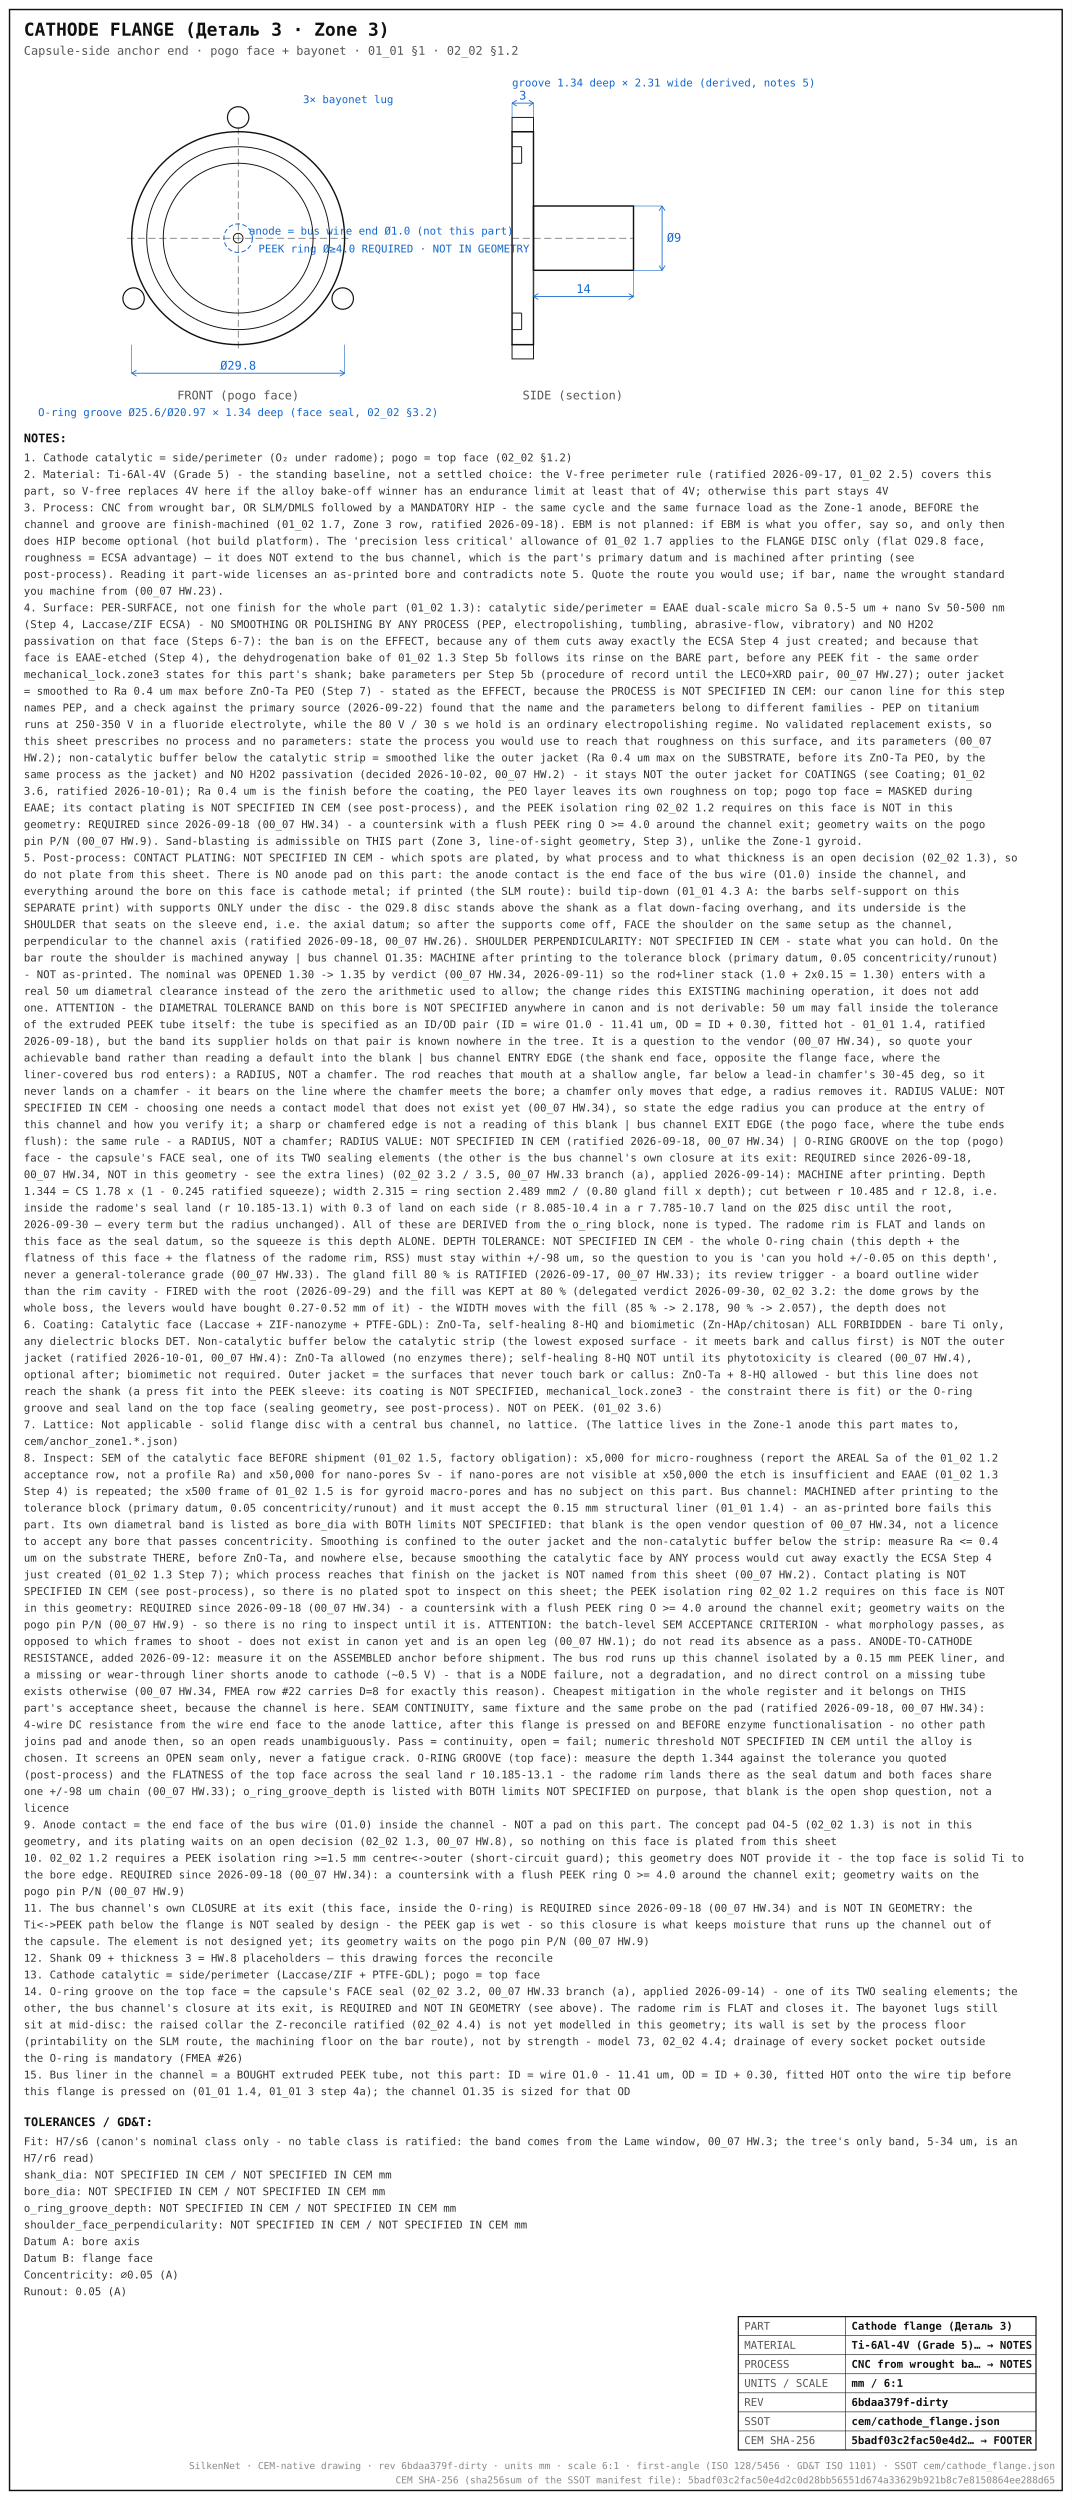
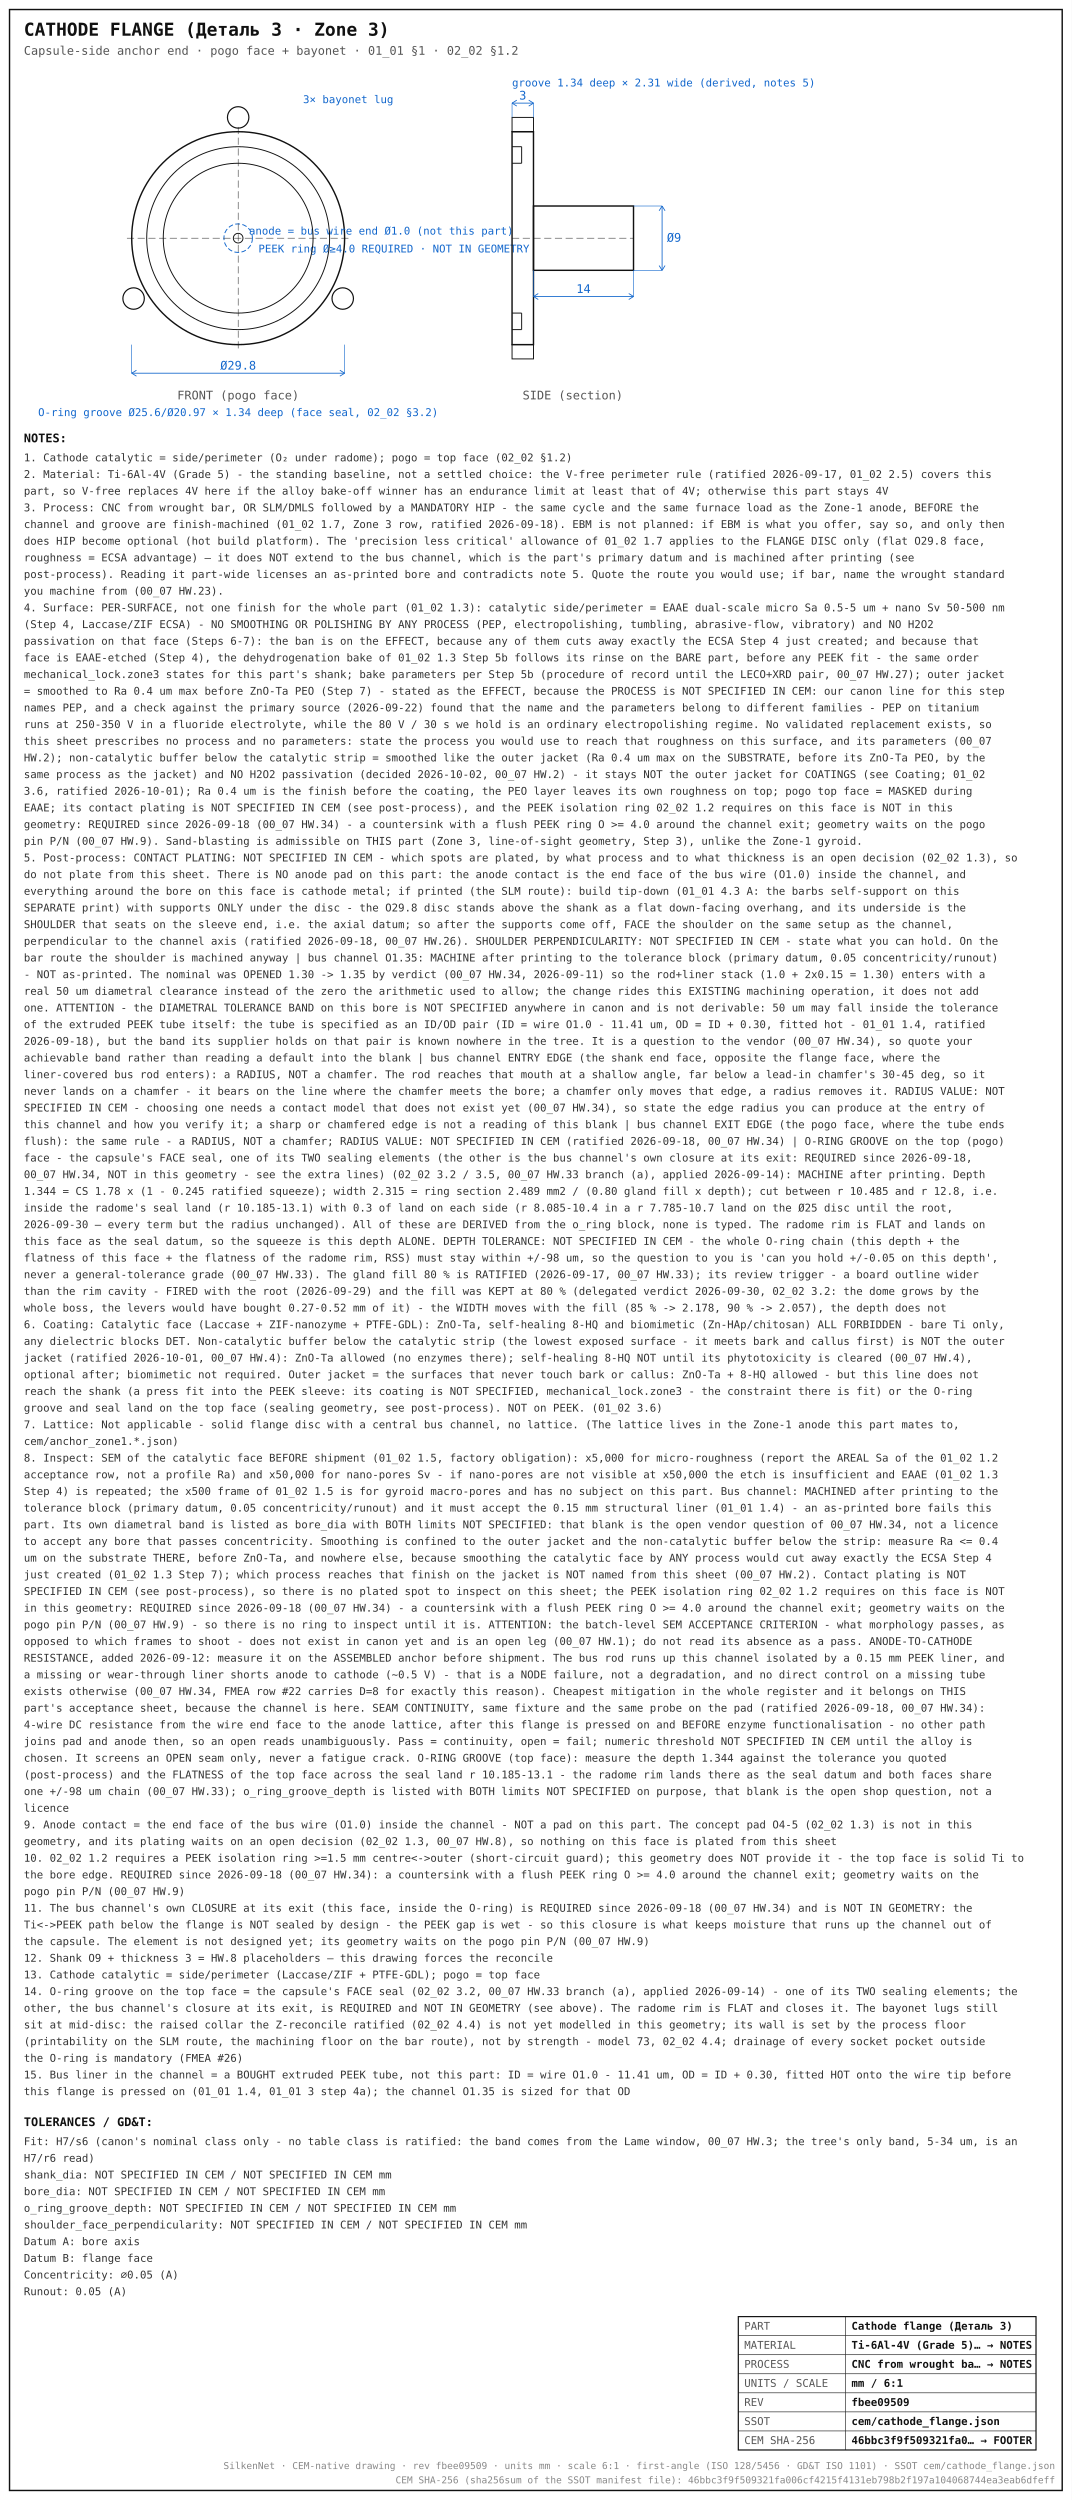
<svg xmlns="http://www.w3.org/2000/svg" width="900" height="2099.4" viewBox="0 0 900 2099.4">
  <rect x="0" y="0" width="900" height="2099.4" fill="white" />
  <rect x="8" y="8" width="884" height="2083.4" fill="none" stroke="#111" stroke-width="1.2" />
  <text x="20" y="30" font-family="monospace" font-size="15" text-anchor="start" fill="#111" font-weight="bold">CATHODE FLANGE  (Деталь 3 · Zone 3)</text>
  <text x="20" y="46" font-family="monospace" font-size="10" text-anchor="start" fill="#555" font-weight="normal">Capsule-side anchor end · pogo face + bayonet · 01_01 §1 · 02_02 §1.2</text>
  <circle cx="200" cy="98.6" r="9" fill="none" stroke="#111" stroke-width="1" />
  <circle cx="287.81" cy="250.7" r="9" fill="none" stroke="#111" stroke-width="1" />
  <circle cx="112.19" cy="250.7" r="9" fill="none" stroke="#111" stroke-width="1" />
  <circle cx="200" cy="200" r="89.4" fill="none" stroke="#111" stroke-width="1.2" />
  <circle cx="200" cy="200" r="12" fill="none" stroke="#1166cc" stroke-width="0.8" stroke-dasharray="4 2" />
  <circle cx="200" cy="200" r="4.05" fill="none" stroke="#111" stroke-width="0.8" />
  <line x1="106.6" y1="200" x2="293.4" y2="200" stroke="#111" stroke-width="0.4" stroke-dasharray="6 3" />
  <line x1="200" y1="106.6" x2="200" y2="293.4" stroke="#111" stroke-width="0.4" stroke-dasharray="6 3" />
  <text x="200" y="335.4" font-family="monospace" font-size="10" text-anchor="middle" fill="#555" font-weight="normal">FRONT (pogo face)</text>
  <line x1="110.6" y1="289.4" x2="110.6" y2="313.4" stroke="#1166cc" stroke-width="0.5" />
  <line x1="289.4" y1="289.4" x2="289.4" y2="313.4" stroke="#1166cc" stroke-width="0.5" />
  <line x1="110.6" y1="313.4" x2="289.4" y2="313.4" stroke="#1166cc" stroke-width="0.7" />
  <line x1="110.6" y1="313.4" x2="114.6" y2="310.9" stroke="#1166cc" stroke-width="0.7" />
  <line x1="110.6" y1="313.4" x2="114.6" y2="315.9" stroke="#1166cc" stroke-width="0.7" />
  <line x1="289.4" y1="313.4" x2="285.4" y2="310.9" stroke="#1166cc" stroke-width="0.7" />
  <line x1="289.4" y1="313.4" x2="285.4" y2="315.9" stroke="#1166cc" stroke-width="0.7" />
  <text x="200" y="310.4" font-family="monospace" font-size="10" text-anchor="middle" fill="#1166cc" font-weight="normal">Ø29.8</text>
  <text x="209.05" y="197" font-family="monospace" font-size="9" text-anchor="start" fill="#1166cc" font-weight="normal">anode = bus wire end Ø1.0 (not this part)</text>
  <text x="217" y="212" font-family="monospace" font-size="9" text-anchor="start" fill="#1166cc" font-weight="normal">PEEK ring Ø≥4.0 REQUIRED · NOT IN GEOMETRY</text>
  <text x="292.4" y="86.6" font-family="monospace" font-size="9" text-anchor="middle" fill="#1166cc" font-weight="normal">3× bayonet lug</text>
  <circle cx="200" cy="200" r="76.8" fill="none" stroke="#111" stroke-width="0.8" />
  <circle cx="200" cy="200" r="62.91" fill="none" stroke="#111" stroke-width="0.8" />
  <text x="200" y="349.4" font-family="monospace" font-size="9" text-anchor="middle" fill="#1166cc" font-weight="normal">O-ring groove Ø25.6/Ø20.97 × 1.34 deep (face seal, 02_02 §3.2)</text>
  <rect x="430" y="110.6" width="18" height="178.8" fill="none" stroke="#111" stroke-width="1.2" />
  <rect x="448" y="173" width="84" height="54" fill="none" stroke="#111" stroke-width="1.2" />
  <rect x="430" y="98.6" width="18" height="12" fill="none" stroke="#111" stroke-width="0.8" />
  <rect x="430" y="289.4" width="18" height="12" fill="none" stroke="#111" stroke-width="0.8" />
  <line x1="430" y1="200" x2="532" y2="200" stroke="#111" stroke-width="0.4" stroke-dasharray="6 3" />
  <line x1="430" y1="123.2" x2="438.06" y2="123.2" stroke="#111" stroke-width="0.8" />
  <line x1="438.06" y1="123.2" x2="438.06" y2="137.09" stroke="#111" stroke-width="0.8" />
  <line x1="438.06" y1="137.09" x2="430" y2="137.09" stroke="#111" stroke-width="0.8" />
  <line x1="430" y1="276.8" x2="438.06" y2="276.8" stroke="#111" stroke-width="0.8" />
  <line x1="438.06" y1="276.8" x2="438.06" y2="262.91" stroke="#111" stroke-width="0.8" />
  <line x1="438.06" y1="262.91" x2="430" y2="262.91" stroke="#111" stroke-width="0.8" />
  <text x="430" y="72.6" font-family="monospace" font-size="9" text-anchor="start" fill="#1166cc" font-weight="normal">groove 1.34 deep × 2.31 wide (derived, notes 5)</text>
  <text x="481" y="335.4" font-family="monospace" font-size="10" text-anchor="middle" fill="#555" font-weight="normal">SIDE (section)</text>
  <line x1="430" y1="98.6" x2="430" y2="86.6" stroke="#1166cc" stroke-width="0.5" />
  <line x1="448" y1="98.6" x2="448" y2="86.6" stroke="#1166cc" stroke-width="0.5" />
  <line x1="430" y1="86.6" x2="448" y2="86.6" stroke="#1166cc" stroke-width="0.7" />
  <line x1="430" y1="86.6" x2="434" y2="84.1" stroke="#1166cc" stroke-width="0.7" />
  <line x1="430" y1="86.6" x2="434" y2="89.1" stroke="#1166cc" stroke-width="0.7" />
  <line x1="448" y1="86.6" x2="444" y2="84.1" stroke="#1166cc" stroke-width="0.7" />
  <line x1="448" y1="86.6" x2="444" y2="89.1" stroke="#1166cc" stroke-width="0.7" />
  <text x="439" y="83.6" font-family="monospace" font-size="10" text-anchor="middle" fill="#1166cc" font-weight="normal">3</text>
  <line x1="448" y1="227" x2="448" y2="249" stroke="#1166cc" stroke-width="0.5" />
  <line x1="532" y1="227" x2="532" y2="249" stroke="#1166cc" stroke-width="0.5" />
  <line x1="448" y1="249" x2="532" y2="249" stroke="#1166cc" stroke-width="0.7" />
  <line x1="448" y1="249" x2="452" y2="246.5" stroke="#1166cc" stroke-width="0.7" />
  <line x1="448" y1="249" x2="452" y2="251.5" stroke="#1166cc" stroke-width="0.7" />
  <line x1="532" y1="249" x2="528" y2="246.5" stroke="#1166cc" stroke-width="0.7" />
  <line x1="532" y1="249" x2="528" y2="251.5" stroke="#1166cc" stroke-width="0.7" />
  <text x="490" y="246" font-family="monospace" font-size="10" text-anchor="middle" fill="#1166cc" font-weight="normal">14</text>
  <line x1="532" y1="173" x2="556" y2="173" stroke="#1166cc" stroke-width="0.5" />
  <line x1="532" y1="227" x2="556" y2="227" stroke="#1166cc" stroke-width="0.5" />
  <line x1="556" y1="173" x2="556" y2="227" stroke="#1166cc" stroke-width="0.7" />
  <line x1="556" y1="173" x2="553.5" y2="177" stroke="#1166cc" stroke-width="0.7" />
  <line x1="556" y1="173" x2="558.5" y2="177" stroke="#1166cc" stroke-width="0.7" />
  <line x1="556" y1="227" x2="553.5" y2="223" stroke="#1166cc" stroke-width="0.7" />
  <line x1="556" y1="227" x2="558.5" y2="223" stroke="#1166cc" stroke-width="0.7" />
  <text x="560" y="203" font-family="monospace" font-size="10" text-anchor="start" fill="#1166cc" font-weight="normal">Ø9</text>
  <text x="20" y="371.4" font-family="monospace" font-size="10" text-anchor="start" fill="#111" font-weight="bold">NOTES:</text>
  <text x="20" y="387.4" font-family="monospace" font-size="9" text-anchor="start" fill="#333" font-weight="normal">1. Cathode catalytic = side/perimeter (O₂ under radome); pogo = top face (02_02 §1.2)</text>
  <text x="20" y="401.4" font-family="monospace" font-size="9" text-anchor="start" fill="#333" font-weight="normal">2. Material: Ti-6Al-4V (Grade 5) - the standing baseline, not a settled choice: the V-free perimeter rule (ratified 2026-09-17, 01_02 2.5) covers this</text>
  <text x="20" y="415.4" font-family="monospace" font-size="9" text-anchor="start" fill="#333" font-weight="normal">   part, so V-free replaces 4V here if the alloy bake-off winner has an endurance limit at least that of 4V; otherwise this part stays 4V</text>
  <text x="20" y="429.4" font-family="monospace" font-size="9" text-anchor="start" fill="#333" font-weight="normal">3. Process: CNC from wrought bar, OR SLM/DMLS followed by a MANDATORY HIP - the same cycle and the same furnace load as the Zone-1 anode, BEFORE the</text>
  <text x="20" y="443.4" font-family="monospace" font-size="9" text-anchor="start" fill="#333" font-weight="normal">   channel and groove are finish-machined (01_02 1.7, Zone 3 row, ratified 2026-09-18). EBM is not planned: if EBM is what you offer, say so, and only then</text>
  <text x="20" y="457.4" font-family="monospace" font-size="9" text-anchor="start" fill="#333" font-weight="normal">   does HIP become optional (hot build platform). The 'precision less critical' allowance of 01_02 1.7 applies to the FLANGE DISC only (flat O29.8 face,</text>
  <text x="20" y="471.4" font-family="monospace" font-size="9" text-anchor="start" fill="#333" font-weight="normal">   roughness = ECSA advantage) — it does NOT extend to the bus channel, which is the part's primary datum and is machined after printing (see</text>
  <text x="20" y="485.4" font-family="monospace" font-size="9" text-anchor="start" fill="#333" font-weight="normal">   post-process). Reading it part-wide licenses an as-printed bore and contradicts note 5. Quote the route you would use; if bar, name the wrought standard</text>
  <text x="20" y="499.4" font-family="monospace" font-size="9" text-anchor="start" fill="#333" font-weight="normal">   you machine from (00_07 HW.23).</text>
  <text x="20" y="513.4" font-family="monospace" font-size="9" text-anchor="start" fill="#333" font-weight="normal">4. Surface: PER-SURFACE, not one finish for the whole part (01_02 1.3): catalytic side/perimeter = EAAE dual-scale micro Sa 0.5-5 um + nano Sv 50-500 nm</text>
  <text x="20" y="527.4" font-family="monospace" font-size="9" text-anchor="start" fill="#333" font-weight="normal">   (Step 4, Laccase/ZIF ECSA) - NO SMOOTHING OR POLISHING BY ANY PROCESS (PEP, electropolishing, tumbling, abrasive-flow, vibratory) and NO H2O2</text>
  <text x="20" y="541.4" font-family="monospace" font-size="9" text-anchor="start" fill="#333" font-weight="normal">   passivation on that face (Steps 6-7): the ban is on the EFFECT, because any of them cuts away exactly the ECSA Step 4 just created; and because that</text>
  <text x="20" y="555.4" font-family="monospace" font-size="9" text-anchor="start" fill="#333" font-weight="normal">   face is EAAE-etched (Step 4), the dehydrogenation bake of 01_02 1.3 Step 5b follows its rinse on the BARE part, before any PEEK fit - the same order</text>
  <text x="20" y="569.4" font-family="monospace" font-size="9" text-anchor="start" fill="#333" font-weight="normal">   mechanical_lock.zone3 states for this part's shank; bake parameters per Step 5b (procedure of record until the LECO+XRD pair, 00_07 HW.27); outer jacket</text>
  <text x="20" y="583.4" font-family="monospace" font-size="9" text-anchor="start" fill="#333" font-weight="normal">   = smoothed to Ra 0.4 um max before ZnO-Ta PEO (Step 7) - stated as the EFFECT, because the PROCESS is NOT SPECIFIED IN CEM: our canon line for this step</text>
  <text x="20" y="597.4" font-family="monospace" font-size="9" text-anchor="start" fill="#333" font-weight="normal">   names PEP, and a check against the primary source (2026-09-22) found that the name and the parameters belong to different families - PEP on titanium</text>
  <text x="20" y="611.4" font-family="monospace" font-size="9" text-anchor="start" fill="#333" font-weight="normal">   runs at 250-350 V in a fluoride electrolyte, while the 80 V / 30 s we hold is an ordinary electropolishing regime. No validated replacement exists, so</text>
  <text x="20" y="625.4" font-family="monospace" font-size="9" text-anchor="start" fill="#333" font-weight="normal">   this sheet prescribes no process and no parameters: state the process you would use to reach that roughness on this surface, and its parameters (00_07</text>
  <text x="20" y="639.4" font-family="monospace" font-size="9" text-anchor="start" fill="#333" font-weight="normal">   HW.2); non-catalytic buffer below the catalytic strip = smoothed like the outer jacket (Ra 0.4 um max on the SUBSTRATE, before its ZnO-Ta PEO, by the</text>
  <text x="20" y="653.4" font-family="monospace" font-size="9" text-anchor="start" fill="#333" font-weight="normal">   same process as the jacket) and NO H2O2 passivation (decided 2026-10-02, 00_07 HW.2) - it stays NOT the outer jacket for COATINGS (see Coating; 01_02</text>
  <text x="20" y="667.4" font-family="monospace" font-size="9" text-anchor="start" fill="#333" font-weight="normal">   3.6, ratified 2026-10-01); Ra 0.4 um is the finish before the coating, the PEO layer leaves its own roughness on top; pogo top face = MASKED during</text>
  <text x="20" y="681.4" font-family="monospace" font-size="9" text-anchor="start" fill="#333" font-weight="normal">   EAAE; its contact plating is NOT SPECIFIED IN CEM (see post-process), and the PEEK isolation ring 02_02 1.2 requires on this face is NOT in this</text>
  <text x="20" y="695.4" font-family="monospace" font-size="9" text-anchor="start" fill="#333" font-weight="normal">   geometry: REQUIRED since 2026-09-18 (00_07 HW.34) - a countersink with a flush PEEK ring O &gt;= 4.0 around the channel exit; geometry waits on the pogo</text>
  <text x="20" y="709.4" font-family="monospace" font-size="9" text-anchor="start" fill="#333" font-weight="normal">   pin P/N (00_07 HW.9). Sand-blasting is admissible on THIS part (Zone 3, line-of-sight geometry, Step 3), unlike the Zone-1 gyroid.</text>
  <text x="20" y="723.4" font-family="monospace" font-size="9" text-anchor="start" fill="#333" font-weight="normal">5. Post-process: CONTACT PLATING: NOT SPECIFIED IN CEM - which spots are plated, by what process and to what thickness is an open decision (02_02 1.3), so</text>
  <text x="20" y="737.4" font-family="monospace" font-size="9" text-anchor="start" fill="#333" font-weight="normal">   do not plate from this sheet. There is NO anode pad on this part: the anode contact is the end face of the bus wire (O1.0) inside the channel, and</text>
  <text x="20" y="751.4" font-family="monospace" font-size="9" text-anchor="start" fill="#333" font-weight="normal">   everything around the bore on this face is cathode metal; if printed (the SLM route): build tip-down (01_01 4.3 A: the barbs self-support on this</text>
  <text x="20" y="765.4" font-family="monospace" font-size="9" text-anchor="start" fill="#333" font-weight="normal">   SEPARATE print) with supports ONLY under the disc - the O29.8 disc stands above the shank as a flat down-facing overhang, and its underside is the</text>
  <text x="20" y="779.4" font-family="monospace" font-size="9" text-anchor="start" fill="#333" font-weight="normal">   SHOULDER that seats on the sleeve end, i.e. the axial datum; so after the supports come off, FACE the shoulder on the same setup as the channel,</text>
  <text x="20" y="793.4" font-family="monospace" font-size="9" text-anchor="start" fill="#333" font-weight="normal">   perpendicular to the channel axis (ratified 2026-09-18, 00_07 HW.26). SHOULDER PERPENDICULARITY: NOT SPECIFIED IN CEM - state what you can hold. On the</text>
  <text x="20" y="807.4" font-family="monospace" font-size="9" text-anchor="start" fill="#333" font-weight="normal">   bar route the shoulder is machined anyway | bus channel O1.35: MACHINE after printing to the tolerance block (primary datum, 0.05 concentricity/runout)</text>
  <text x="20" y="821.4" font-family="monospace" font-size="9" text-anchor="start" fill="#333" font-weight="normal">   - NOT as-printed. The nominal was OPENED 1.30 -&gt; 1.35 by verdict (00_07 HW.34, 2026-09-11) so the rod+liner stack (1.0 + 2x0.15 = 1.30) enters with a</text>
  <text x="20" y="835.4" font-family="monospace" font-size="9" text-anchor="start" fill="#333" font-weight="normal">   real 50 um diametral clearance instead of the zero the arithmetic used to allow; the change rides this EXISTING machining operation, it does not add</text>
  <text x="20" y="849.4" font-family="monospace" font-size="9" text-anchor="start" fill="#333" font-weight="normal">   one. ATTENTION - the DIAMETRAL TOLERANCE BAND on this bore is NOT SPECIFIED anywhere in canon and is not derivable: 50 um may fall inside the tolerance</text>
  <text x="20" y="863.4" font-family="monospace" font-size="9" text-anchor="start" fill="#333" font-weight="normal">   of the extruded PEEK tube itself: the tube is specified as an ID/OD pair (ID = wire O1.0 - 11.41 um, OD = ID + 0.30, fitted hot - 01_01 1.4, ratified</text>
  <text x="20" y="877.4" font-family="monospace" font-size="9" text-anchor="start" fill="#333" font-weight="normal">   2026-09-18), but the band its supplier holds on that pair is known nowhere in the tree. It is a question to the vendor (00_07 HW.34), so quote your</text>
  <text x="20" y="891.4" font-family="monospace" font-size="9" text-anchor="start" fill="#333" font-weight="normal">   achievable band rather than reading a default into the blank | bus channel ENTRY EDGE (the shank end face, opposite the flange face, where the</text>
  <text x="20" y="905.4" font-family="monospace" font-size="9" text-anchor="start" fill="#333" font-weight="normal">   liner-covered bus rod enters): a RADIUS, NOT a chamfer. The rod reaches that mouth at a shallow angle, far below a lead-in chamfer's 30-45 deg, so it</text>
  <text x="20" y="919.4" font-family="monospace" font-size="9" text-anchor="start" fill="#333" font-weight="normal">   never lands on a chamfer - it bears on the line where the chamfer meets the bore; a chamfer only moves that edge, a radius removes it. RADIUS VALUE: NOT</text>
  <text x="20" y="933.4" font-family="monospace" font-size="9" text-anchor="start" fill="#333" font-weight="normal">   SPECIFIED IN CEM - choosing one needs a contact model that does not exist yet (00_07 HW.34), so state the edge radius you can produce at the entry of</text>
  <text x="20" y="947.4" font-family="monospace" font-size="9" text-anchor="start" fill="#333" font-weight="normal">   this channel and how you verify it; a sharp or chamfered edge is not a reading of this blank | bus channel EXIT EDGE (the pogo face, where the tube ends</text>
  <text x="20" y="961.4" font-family="monospace" font-size="9" text-anchor="start" fill="#333" font-weight="normal">   flush): the same rule - a RADIUS, NOT a chamfer; RADIUS VALUE: NOT SPECIFIED IN CEM (ratified 2026-09-18, 00_07 HW.34) | O-RING GROOVE on the top (pogo)</text>
  <text x="20" y="975.4" font-family="monospace" font-size="9" text-anchor="start" fill="#333" font-weight="normal">   face - the capsule's FACE seal, one of its TWO sealing elements (the other is the bus channel's own closure at its exit: REQUIRED since 2026-09-18,</text>
  <text x="20" y="989.4" font-family="monospace" font-size="9" text-anchor="start" fill="#333" font-weight="normal">   00_07 HW.34, NOT in this geometry - see the extra lines) (02_02 3.2 / 3.5, 00_07 HW.33 branch (a), applied 2026-09-14): MACHINE after printing. Depth</text>
  <text x="20" y="1003.4" font-family="monospace" font-size="9" text-anchor="start" fill="#333" font-weight="normal">   1.344 = CS 1.78 x (1 - 0.245 ratified squeeze); width 2.315 = ring section 2.489 mm2 / (0.80 gland fill x depth); cut between r 10.485 and r 12.8, i.e.</text>
  <text x="20" y="1017.4" font-family="monospace" font-size="9" text-anchor="start" fill="#333" font-weight="normal">   inside the radome's seal land (r 10.185-13.1) with 0.3 of land on each side (r 8.085-10.4 in a r 7.785-10.7 land on the Ø25 disc until the root,</text>
  <text x="20" y="1031.4" font-family="monospace" font-size="9" text-anchor="start" fill="#333" font-weight="normal">   2026-09-30 — every term but the radius unchanged). All of these are DERIVED from the o_ring block, none is typed. The radome rim is FLAT and lands on</text>
  <text x="20" y="1045.4" font-family="monospace" font-size="9" text-anchor="start" fill="#333" font-weight="normal">   this face as the seal datum, so the squeeze is this depth ALONE. DEPTH TOLERANCE: NOT SPECIFIED IN CEM - the whole O-ring chain (this depth + the</text>
  <text x="20" y="1059.4" font-family="monospace" font-size="9" text-anchor="start" fill="#333" font-weight="normal">   flatness of this face + the flatness of the radome rim, RSS) must stay within +/-98 um, so the question to you is 'can you hold +/-0.05 on this depth',</text>
  <text x="20" y="1073.4" font-family="monospace" font-size="9" text-anchor="start" fill="#333" font-weight="normal">   never a general-tolerance grade (00_07 HW.33). The gland fill 80 % is RATIFIED (2026-09-17, 00_07 HW.33); its review trigger - a board outline wider</text>
  <text x="20" y="1087.4" font-family="monospace" font-size="9" text-anchor="start" fill="#333" font-weight="normal">   than the rim cavity - FIRED with the root (2026-09-29) and the fill was KEPT at 80 % (delegated verdict 2026-09-30, 02_02 3.2: the dome grows by the</text>
  <text x="20" y="1101.4" font-family="monospace" font-size="9" text-anchor="start" fill="#333" font-weight="normal">   whole boss, the levers would have bought 0.27-0.52 mm of it) - the WIDTH moves with the fill (85 % -&gt; 2.178, 90 % -&gt; 2.057), the depth does not</text>
  <text x="20" y="1115.4" font-family="monospace" font-size="9" text-anchor="start" fill="#333" font-weight="normal">6. Coating: Catalytic face (Laccase + ZIF-nanozyme + PTFE-GDL): ZnO-Ta, self-healing 8-HQ and biomimetic (Zn-HAp/chitosan) ALL FORBIDDEN - bare Ti only,</text>
  <text x="20" y="1129.4" font-family="monospace" font-size="9" text-anchor="start" fill="#333" font-weight="normal">   any dielectric blocks DET. Non-catalytic buffer below the catalytic strip (the lowest exposed surface - it meets bark and callus first) is NOT the outer</text>
  <text x="20" y="1143.4" font-family="monospace" font-size="9" text-anchor="start" fill="#333" font-weight="normal">   jacket (ratified 2026-10-01, 00_07 HW.4): ZnO-Ta allowed (no enzymes there); self-healing 8-HQ NOT until its phytotoxicity is cleared (00_07 HW.4),</text>
  <text x="20" y="1157.4" font-family="monospace" font-size="9" text-anchor="start" fill="#333" font-weight="normal">   optional after; biomimetic not required. Outer jacket = the surfaces that never touch bark or callus: ZnO-Ta + 8-HQ allowed - but this line does not</text>
  <text x="20" y="1171.4" font-family="monospace" font-size="9" text-anchor="start" fill="#333" font-weight="normal">   reach the shank (a press fit into the PEEK sleeve: its coating is NOT SPECIFIED, mechanical_lock.zone3 - the constraint there is fit) or the O-ring</text>
  <text x="20" y="1185.4" font-family="monospace" font-size="9" text-anchor="start" fill="#333" font-weight="normal">   groove and seal land on the top face (sealing geometry, see post-process). NOT on PEEK. (01_02 3.6)</text>
  <text x="20" y="1199.4" font-family="monospace" font-size="9" text-anchor="start" fill="#333" font-weight="normal">7. Lattice: Not applicable - solid flange disc with a central bus channel, no lattice. (The lattice lives in the Zone-1 anode this part mates to,</text>
  <text x="20" y="1213.4" font-family="monospace" font-size="9" text-anchor="start" fill="#333" font-weight="normal">   cem/anchor_zone1.*.json)</text>
  <text x="20" y="1227.4" font-family="monospace" font-size="9" text-anchor="start" fill="#333" font-weight="normal">8. Inspect: SEM of the catalytic face BEFORE shipment (01_02 1.5, factory obligation): x5,000 for micro-roughness (report the AREAL Sa of the 01_02 1.2</text>
  <text x="20" y="1241.4" font-family="monospace" font-size="9" text-anchor="start" fill="#333" font-weight="normal">   acceptance row, not a profile Ra) and x50,000 for nano-pores Sv - if nano-pores are not visible at x50,000 the etch is insufficient and EAAE (01_02 1.3</text>
  <text x="20" y="1255.4" font-family="monospace" font-size="9" text-anchor="start" fill="#333" font-weight="normal">   Step 4) is repeated; the x500 frame of 01_02 1.5 is for gyroid macro-pores and has no subject on this part. Bus channel: MACHINED after printing to the</text>
  <text x="20" y="1269.4" font-family="monospace" font-size="9" text-anchor="start" fill="#333" font-weight="normal">   tolerance block (primary datum, 0.05 concentricity/runout) and it must accept the 0.15 mm structural liner (01_01 1.4) - an as-printed bore fails this</text>
  <text x="20" y="1283.4" font-family="monospace" font-size="9" text-anchor="start" fill="#333" font-weight="normal">   part. Its own diametral band is listed as bore_dia with BOTH limits NOT SPECIFIED: that blank is the open vendor question of 00_07 HW.34, not a licence</text>
  <text x="20" y="1297.4" font-family="monospace" font-size="9" text-anchor="start" fill="#333" font-weight="normal">   to accept any bore that passes concentricity. Smoothing is confined to the outer jacket and the non-catalytic buffer below the strip: measure Ra &lt;= 0.4</text>
  <text x="20" y="1311.4" font-family="monospace" font-size="9" text-anchor="start" fill="#333" font-weight="normal">   um on the substrate THERE, before ZnO-Ta, and nowhere else, because smoothing the catalytic face by ANY process would cut away exactly the ECSA Step 4</text>
  <text x="20" y="1325.4" font-family="monospace" font-size="9" text-anchor="start" fill="#333" font-weight="normal">   just created (01_02 1.3 Step 7); which process reaches that finish on the jacket is NOT named from this sheet (00_07 HW.2). Contact plating is NOT</text>
  <text x="20" y="1339.4" font-family="monospace" font-size="9" text-anchor="start" fill="#333" font-weight="normal">   SPECIFIED IN CEM (see post-process), so there is no plated spot to inspect on this sheet; the PEEK isolation ring 02_02 1.2 requires on this face is NOT</text>
  <text x="20" y="1353.4" font-family="monospace" font-size="9" text-anchor="start" fill="#333" font-weight="normal">   in this geometry: REQUIRED since 2026-09-18 (00_07 HW.34) - a countersink with a flush PEEK ring O &gt;= 4.0 around the channel exit; geometry waits on the</text>
  <text x="20" y="1367.4" font-family="monospace" font-size="9" text-anchor="start" fill="#333" font-weight="normal">   pogo pin P/N (00_07 HW.9) - so there is no ring to inspect until it is. ATTENTION: the batch-level SEM ACCEPTANCE CRITERION - what morphology passes, as</text>
  <text x="20" y="1381.4" font-family="monospace" font-size="9" text-anchor="start" fill="#333" font-weight="normal">   opposed to which frames to shoot - does not exist in canon yet and is an open leg (00_07 HW.1); do not read its absence as a pass. ANODE-TO-CATHODE</text>
  <text x="20" y="1395.4" font-family="monospace" font-size="9" text-anchor="start" fill="#333" font-weight="normal">   RESISTANCE, added 2026-09-12: measure it on the ASSEMBLED anchor before shipment. The bus rod runs up this channel isolated by a 0.15 mm PEEK liner, and</text>
  <text x="20" y="1409.4" font-family="monospace" font-size="9" text-anchor="start" fill="#333" font-weight="normal">   a missing or wear-through liner shorts anode to cathode (~0.5 V) - that is a NODE failure, not a degradation, and no direct control on a missing tube</text>
  <text x="20" y="1423.4" font-family="monospace" font-size="9" text-anchor="start" fill="#333" font-weight="normal">   exists otherwise (00_07 HW.34, FMEA row #22 carries D=8 for exactly this reason). Cheapest mitigation in the whole register and it belongs on THIS</text>
  <text x="20" y="1437.4" font-family="monospace" font-size="9" text-anchor="start" fill="#333" font-weight="normal">   part's acceptance sheet, because the channel is here. SEAM CONTINUITY, same fixture and the same probe on the pad (ratified 2026-09-18, 00_07 HW.34):</text>
  <text x="20" y="1451.4" font-family="monospace" font-size="9" text-anchor="start" fill="#333" font-weight="normal">   4-wire DC resistance from the wire end face to the anode lattice, after this flange is pressed on and BEFORE enzyme functionalisation - no other path</text>
  <text x="20" y="1465.4" font-family="monospace" font-size="9" text-anchor="start" fill="#333" font-weight="normal">   joins pad and anode then, so an open reads unambiguously. Pass = continuity, open = fail; numeric threshold NOT SPECIFIED IN CEM until the alloy is</text>
  <text x="20" y="1479.4" font-family="monospace" font-size="9" text-anchor="start" fill="#333" font-weight="normal">   chosen. It screens an OPEN seam only, never a fatigue crack. O-RING GROOVE (top face): measure the depth 1.344 against the tolerance you quoted</text>
  <text x="20" y="1493.4" font-family="monospace" font-size="9" text-anchor="start" fill="#333" font-weight="normal">   (post-process) and the FLATNESS of the top face across the seal land r 10.185-13.1 - the radome rim lands there as the seal datum and both faces share</text>
  <text x="20" y="1507.4" font-family="monospace" font-size="9" text-anchor="start" fill="#333" font-weight="normal">   one +/-98 um chain (00_07 HW.33); o_ring_groove_depth is listed with BOTH limits NOT SPECIFIED on purpose, that blank is the open shop question, not a</text>
  <text x="20" y="1521.4" font-family="monospace" font-size="9" text-anchor="start" fill="#333" font-weight="normal">   licence</text>
  <text x="20" y="1535.4" font-family="monospace" font-size="9" text-anchor="start" fill="#333" font-weight="normal">9. Anode contact = the end face of the bus wire (O1.0) inside the channel - NOT a pad on this part. The concept pad O4-5 (02_02 1.3) is not in this</text>
  <text x="20" y="1549.4" font-family="monospace" font-size="9" text-anchor="start" fill="#333" font-weight="normal">   geometry, and its plating waits on an open decision (02_02 1.3, 00_07 HW.8), so nothing on this face is plated from this sheet</text>
  <text x="20" y="1563.4" font-family="monospace" font-size="9" text-anchor="start" fill="#333" font-weight="normal">10. 02_02 1.2 requires a PEEK isolation ring &gt;=1.5 mm centre&lt;-&gt;outer (short-circuit guard); this geometry does NOT provide it - the top face is solid Ti to</text>
  <text x="20" y="1577.4" font-family="monospace" font-size="9" text-anchor="start" fill="#333" font-weight="normal">   the bore edge. REQUIRED since 2026-09-18 (00_07 HW.34): a countersink with a flush PEEK ring O &gt;= 4.0 around the channel exit; geometry waits on the</text>
  <text x="20" y="1591.4" font-family="monospace" font-size="9" text-anchor="start" fill="#333" font-weight="normal">   pogo pin P/N (00_07 HW.9)</text>
  <text x="20" y="1605.4" font-family="monospace" font-size="9" text-anchor="start" fill="#333" font-weight="normal">11. The bus channel's own CLOSURE at its exit (this face, inside the O-ring) is REQUIRED since 2026-09-18 (00_07 HW.34) and is NOT IN GEOMETRY: the</text>
  <text x="20" y="1619.4" font-family="monospace" font-size="9" text-anchor="start" fill="#333" font-weight="normal">   Ti&lt;-&gt;PEEK path below the flange is NOT sealed by design - the PEEK gap is wet - so this closure is what keeps moisture that runs up the channel out of</text>
  <text x="20" y="1633.4" font-family="monospace" font-size="9" text-anchor="start" fill="#333" font-weight="normal">   the capsule. The element is not designed yet; its geometry waits on the pogo pin P/N (00_07 HW.9)</text>
  <text x="20" y="1647.4" font-family="monospace" font-size="9" text-anchor="start" fill="#333" font-weight="normal">12. Shank O9 + thickness 3 = HW.8 placeholders — this drawing forces the reconcile</text>
  <text x="20" y="1661.4" font-family="monospace" font-size="9" text-anchor="start" fill="#333" font-weight="normal">13. Cathode catalytic = side/perimeter (Laccase/ZIF + PTFE-GDL); pogo = top face</text>
  <text x="20" y="1675.4" font-family="monospace" font-size="9" text-anchor="start" fill="#333" font-weight="normal">14. O-ring groove on the top face = the capsule's FACE seal (02_02 3.2, 00_07 HW.33 branch (a), applied 2026-09-14) - one of its TWO sealing elements; the</text>
  <text x="20" y="1689.4" font-family="monospace" font-size="9" text-anchor="start" fill="#333" font-weight="normal">   other, the bus channel's closure at its exit, is REQUIRED and NOT IN GEOMETRY (see above). The radome rim is FLAT and closes it. The bayonet lugs still</text>
  <text x="20" y="1703.4" font-family="monospace" font-size="9" text-anchor="start" fill="#333" font-weight="normal">   sit at mid-disc: the raised collar the Z-reconcile ratified (02_02 4.4) is not yet modelled in this geometry; its wall is set by the process floor</text>
  <text x="20" y="1717.4" font-family="monospace" font-size="9" text-anchor="start" fill="#333" font-weight="normal">   (printability on the SLM route, the machining floor on the bar route), not by strength - model 73, 02_02 4.4; drainage of every socket pocket outside</text>
  <text x="20" y="1731.4" font-family="monospace" font-size="9" text-anchor="start" fill="#333" font-weight="normal">   the O-ring is mandatory (FMEA #26)</text>
  <text x="20" y="1745.4" font-family="monospace" font-size="9" text-anchor="start" fill="#333" font-weight="normal">15. Bus liner in the channel = a BOUGHT extruded PEEK tube, not this part: ID = wire O1.0 - 11.41 um, OD = ID + 0.30, fitted HOT onto the wire tip before</text>
  <text x="20" y="1759.4" font-family="monospace" font-size="9" text-anchor="start" fill="#333" font-weight="normal">   this flange is pressed on (01_01 1.4, 01_01 3 step 4a); the channel O1.35 is sized for that OD</text>
  <text x="20" y="1785.4" font-family="monospace" font-size="10" text-anchor="start" fill="#111" font-weight="bold">TOLERANCES / GD&amp;T:</text>
  <text x="20" y="1801.4" font-family="monospace" font-size="9" text-anchor="start" fill="#333" font-weight="normal">Fit: H7/s6 (canon's nominal class only - no table class is ratified: the band comes from the Lame window, 00_07 HW.3; the tree's only band, 5-34 um, is an</text>
  <text x="20" y="1815.4" font-family="monospace" font-size="9" text-anchor="start" fill="#333" font-weight="normal">   H7/r6 read)</text>
  <text x="20" y="1829.4" font-family="monospace" font-size="9" text-anchor="start" fill="#333" font-weight="normal">shank_dia: NOT SPECIFIED IN CEM / NOT SPECIFIED IN CEM mm</text>
  <text x="20" y="1843.4" font-family="monospace" font-size="9" text-anchor="start" fill="#333" font-weight="normal">bore_dia: NOT SPECIFIED IN CEM / NOT SPECIFIED IN CEM mm</text>
  <text x="20" y="1857.4" font-family="monospace" font-size="9" text-anchor="start" fill="#333" font-weight="normal">o_ring_groove_depth: NOT SPECIFIED IN CEM / NOT SPECIFIED IN CEM mm</text>
  <text x="20" y="1871.4" font-family="monospace" font-size="9" text-anchor="start" fill="#333" font-weight="normal">shoulder_face_perpendicularity: NOT SPECIFIED IN CEM / NOT SPECIFIED IN CEM mm</text>
  <text x="20" y="1885.4" font-family="monospace" font-size="9" text-anchor="start" fill="#333" font-weight="normal">Datum A: bore axis</text>
  <text x="20" y="1899.4" font-family="monospace" font-size="9" text-anchor="start" fill="#333" font-weight="normal">Datum B: flange face</text>
  <text x="20" y="1913.4" font-family="monospace" font-size="9" text-anchor="start" fill="#333" font-weight="normal">Concentricity: ⌀0.05 (A)</text>
  <text x="20" y="1927.4" font-family="monospace" font-size="9" text-anchor="start" fill="#333" font-weight="normal">Runout: 0.05 (A)</text>
  <rect x="620" y="1945.4" width="250" height="112" fill="none" stroke="#111" stroke-width="1" />
  <line x1="710" y1="1945.4" x2="710" y2="1961.4" stroke="#111" stroke-width="0.5" />
  <text x="625" y="1956.4" font-family="monospace" font-size="9" text-anchor="start" fill="#555" font-weight="normal">PART</text>
  <text x="715" y="1956.4" font-family="monospace" font-size="9" text-anchor="start" fill="#111" font-weight="bold">Cathode flange (Деталь 3)</text>
  <line x1="620" y1="1961.4" x2="870" y2="1961.4" stroke="#111" stroke-width="0.5" />
  <line x1="710" y1="1961.4" x2="710" y2="1977.4" stroke="#111" stroke-width="0.5" />
  <text x="625" y="1972.4" font-family="monospace" font-size="9" text-anchor="start" fill="#555" font-weight="normal">MATERIAL</text>
  <text x="715" y="1972.4" font-family="monospace" font-size="9" text-anchor="start" fill="#111" font-weight="bold">Ti-6Al-4V (Grade 5)… → NOTES</text>
  <line x1="620" y1="1977.4" x2="870" y2="1977.4" stroke="#111" stroke-width="0.5" />
  <line x1="710" y1="1977.4" x2="710" y2="1993.4" stroke="#111" stroke-width="0.5" />
  <text x="625" y="1988.4" font-family="monospace" font-size="9" text-anchor="start" fill="#555" font-weight="normal">PROCESS</text>
  <text x="715" y="1988.4" font-family="monospace" font-size="9" text-anchor="start" fill="#111" font-weight="bold">CNC from wrought ba… → NOTES</text>
  <line x1="620" y1="1993.4" x2="870" y2="1993.4" stroke="#111" stroke-width="0.5" />
  <line x1="710" y1="1993.4" x2="710" y2="2009.4" stroke="#111" stroke-width="0.5" />
  <text x="625" y="2004.4" font-family="monospace" font-size="9" text-anchor="start" fill="#555" font-weight="normal">UNITS / SCALE</text>
  <text x="715" y="2004.4" font-family="monospace" font-size="9" text-anchor="start" fill="#111" font-weight="bold">mm / 6:1</text>
  <line x1="620" y1="2009.4" x2="870" y2="2009.4" stroke="#111" stroke-width="0.5" />
  <line x1="710" y1="2009.4" x2="710" y2="2025.4" stroke="#111" stroke-width="0.5" />
  <text x="625" y="2020.4" font-family="monospace" font-size="9" text-anchor="start" fill="#555" font-weight="normal">REV</text>
-   <text x="715" y="2020.4" font-family="monospace" font-size="9" text-anchor="start" fill="#111" font-weight="bold">6bdaa379f-dirty</text>
+   <text x="715" y="2020.4" font-family="monospace" font-size="9" text-anchor="start" fill="#111" font-weight="bold">fbee09509</text>
  <line x1="620" y1="2025.4" x2="870" y2="2025.4" stroke="#111" stroke-width="0.5" />
  <line x1="710" y1="2025.4" x2="710" y2="2041.4" stroke="#111" stroke-width="0.5" />
  <text x="625" y="2036.4" font-family="monospace" font-size="9" text-anchor="start" fill="#555" font-weight="normal">SSOT</text>
  <text x="715" y="2036.4" font-family="monospace" font-size="9" text-anchor="start" fill="#111" font-weight="bold">cem/cathode_flange.json</text>
  <line x1="620" y1="2041.4" x2="870" y2="2041.4" stroke="#111" stroke-width="0.5" />
  <line x1="710" y1="2041.4" x2="710" y2="2057.4" stroke="#111" stroke-width="0.5" />
  <text x="625" y="2052.4" font-family="monospace" font-size="9" text-anchor="start" fill="#555" font-weight="normal">CEM SHA-256</text>
-   <text x="715" y="2052.4" font-family="monospace" font-size="9" text-anchor="start" fill="#111" font-weight="bold">5badf03c2fac50e4d2… → FOOTER</text>
-   <text x="886" y="2073.4" font-family="monospace" font-size="8" text-anchor="end" fill="#888" font-weight="normal">SilkenNet · CEM-native drawing · rev 6bdaa379f-dirty · units mm · scale 6:1 · first-angle (ISO 128/5456 · GD&amp;T ISO 1101) · SSOT cem/cathode_flange.json</text>
-   <text x="886" y="2085.4" font-family="monospace" font-size="8" text-anchor="end" fill="#888" font-weight="normal">CEM SHA-256 (sha256sum of the SSOT manifest file): 5badf03c2fac50e4d2c0d28bb56551d674a33629b921b8c7e8150864ee288d65</text>
+   <text x="715" y="2052.4" font-family="monospace" font-size="9" text-anchor="start" fill="#111" font-weight="bold">46bbc3f9f509321fa0… → FOOTER</text>
+   <text x="886" y="2073.4" font-family="monospace" font-size="8" text-anchor="end" fill="#888" font-weight="normal">SilkenNet · CEM-native drawing · rev fbee09509 · units mm · scale 6:1 · first-angle (ISO 128/5456 · GD&amp;T ISO 1101) · SSOT cem/cathode_flange.json</text>
+   <text x="886" y="2085.4" font-family="monospace" font-size="8" text-anchor="end" fill="#888" font-weight="normal">CEM SHA-256 (sha256sum of the SSOT manifest file): 46bbc3f9f509321fa006cf4215f4131eb798b2f197a104068744ea3eab6dfeff</text>
</svg>
